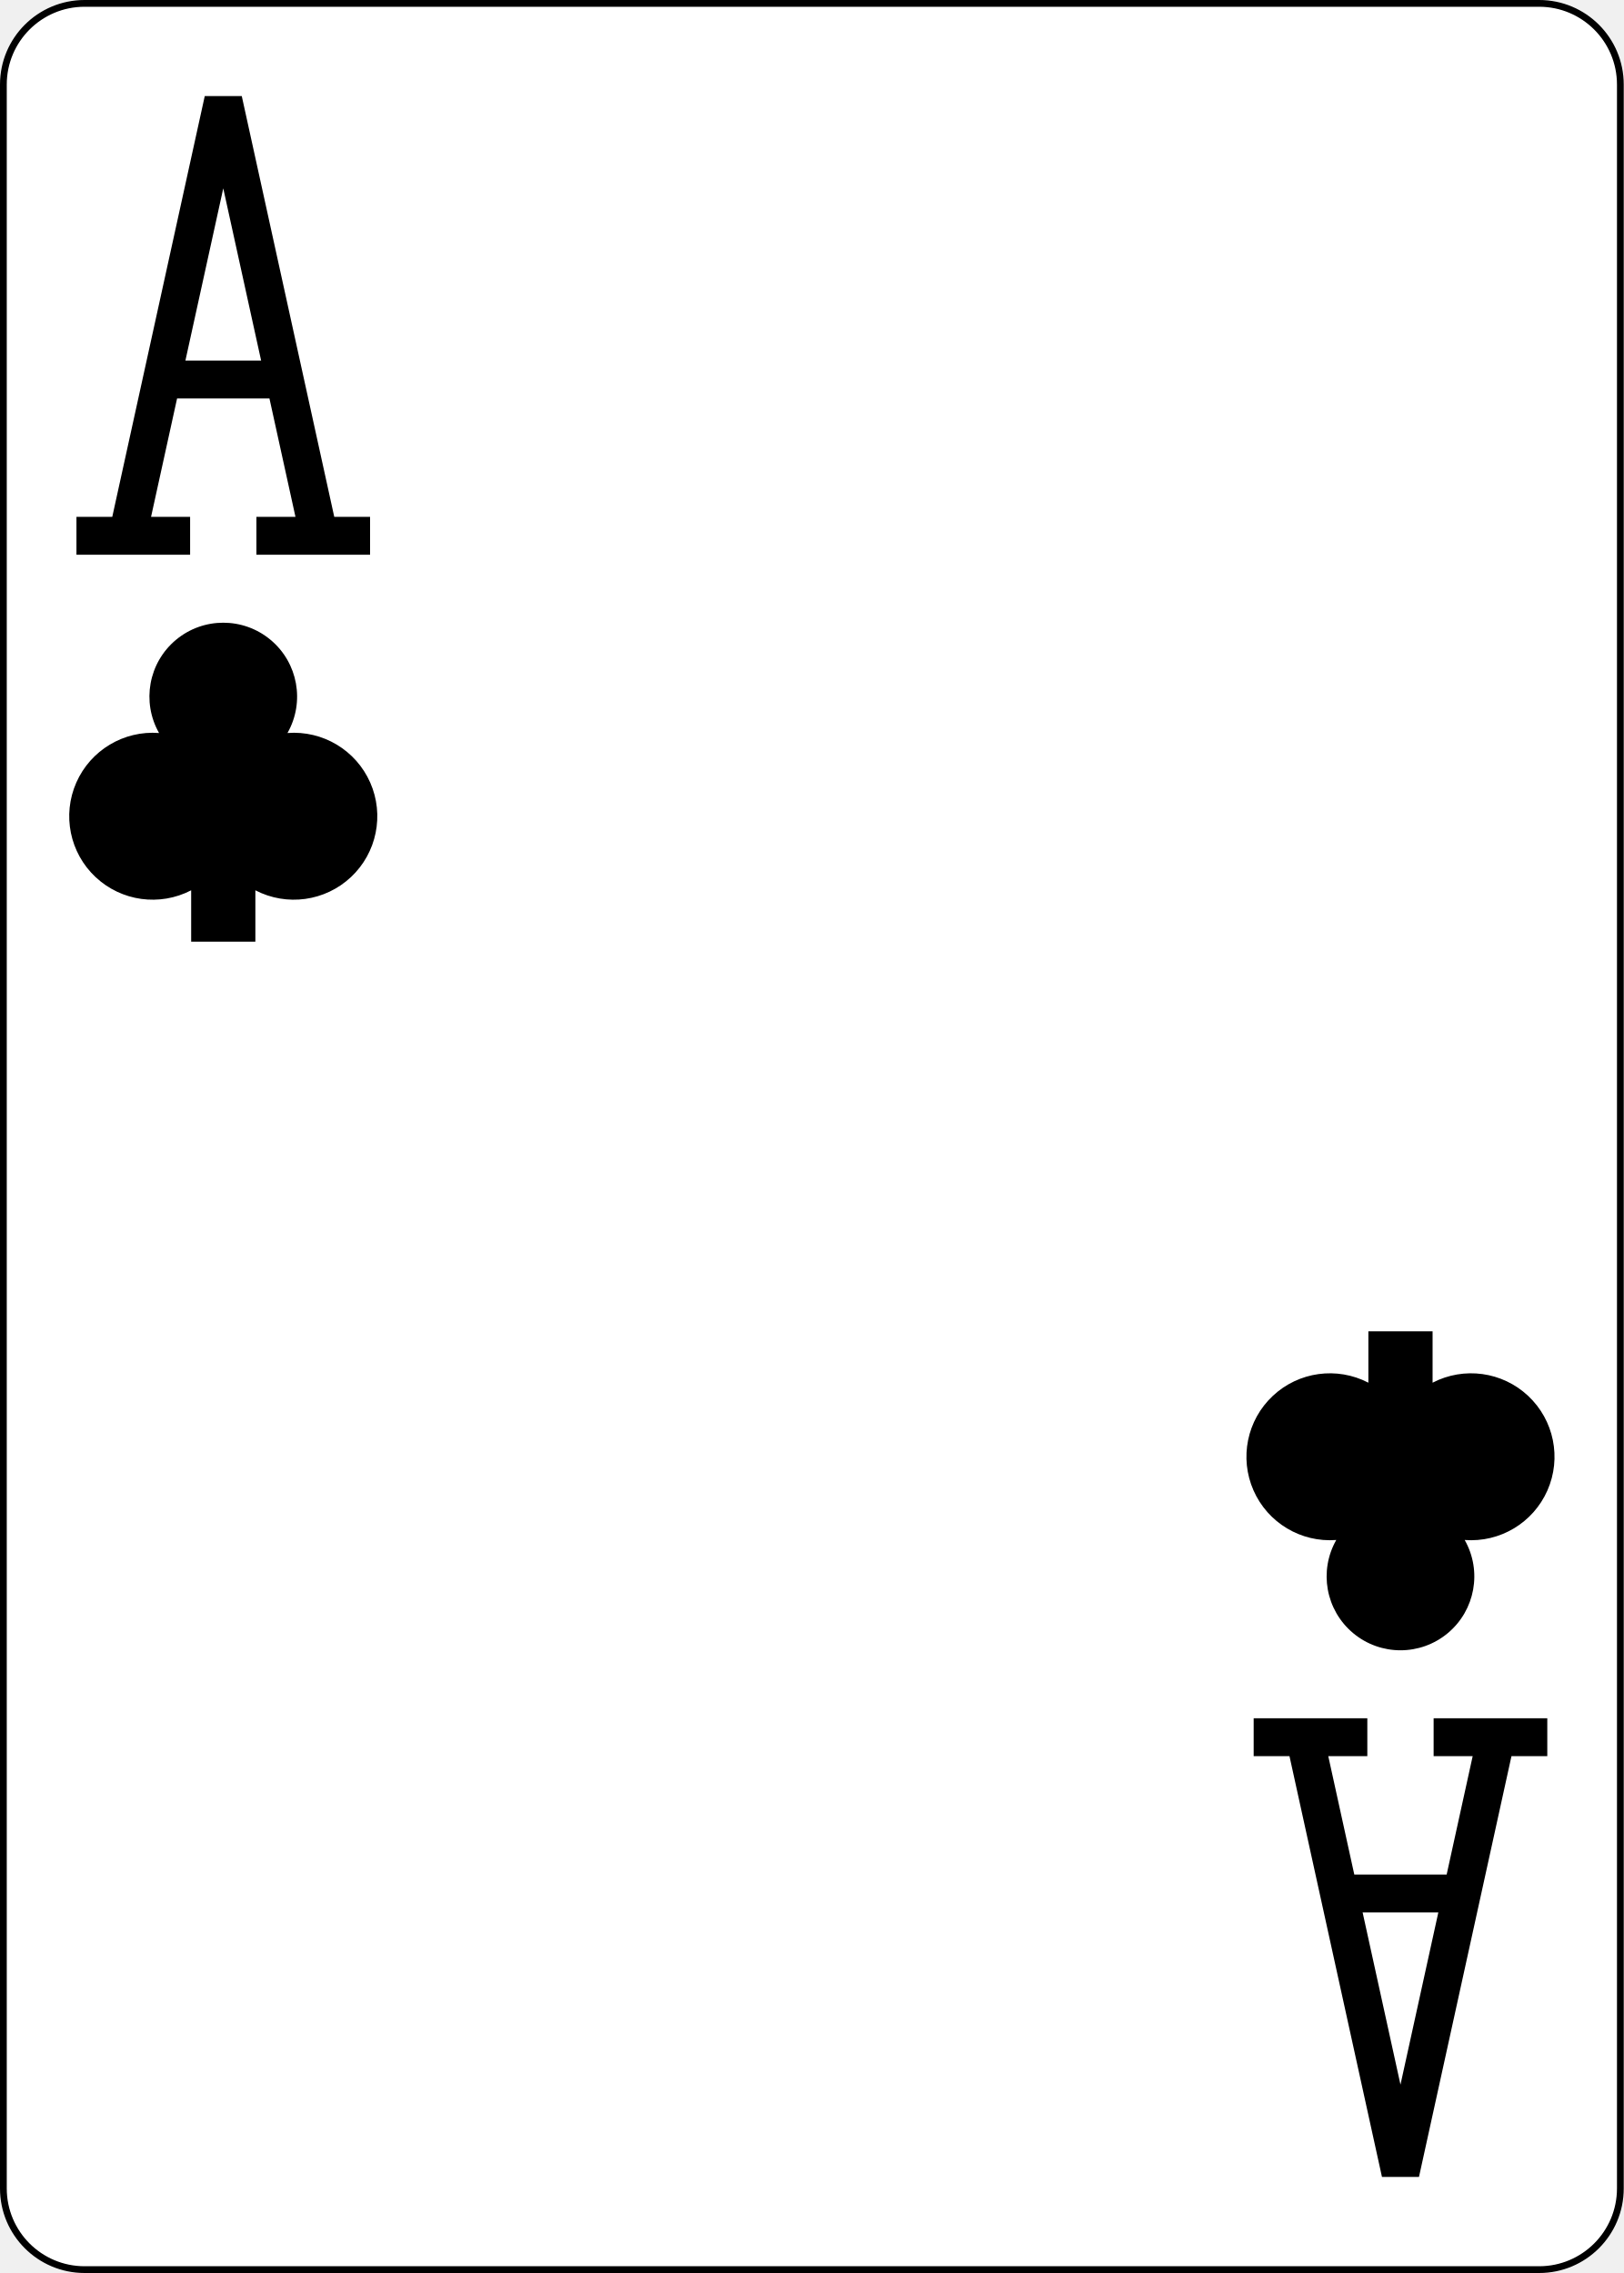
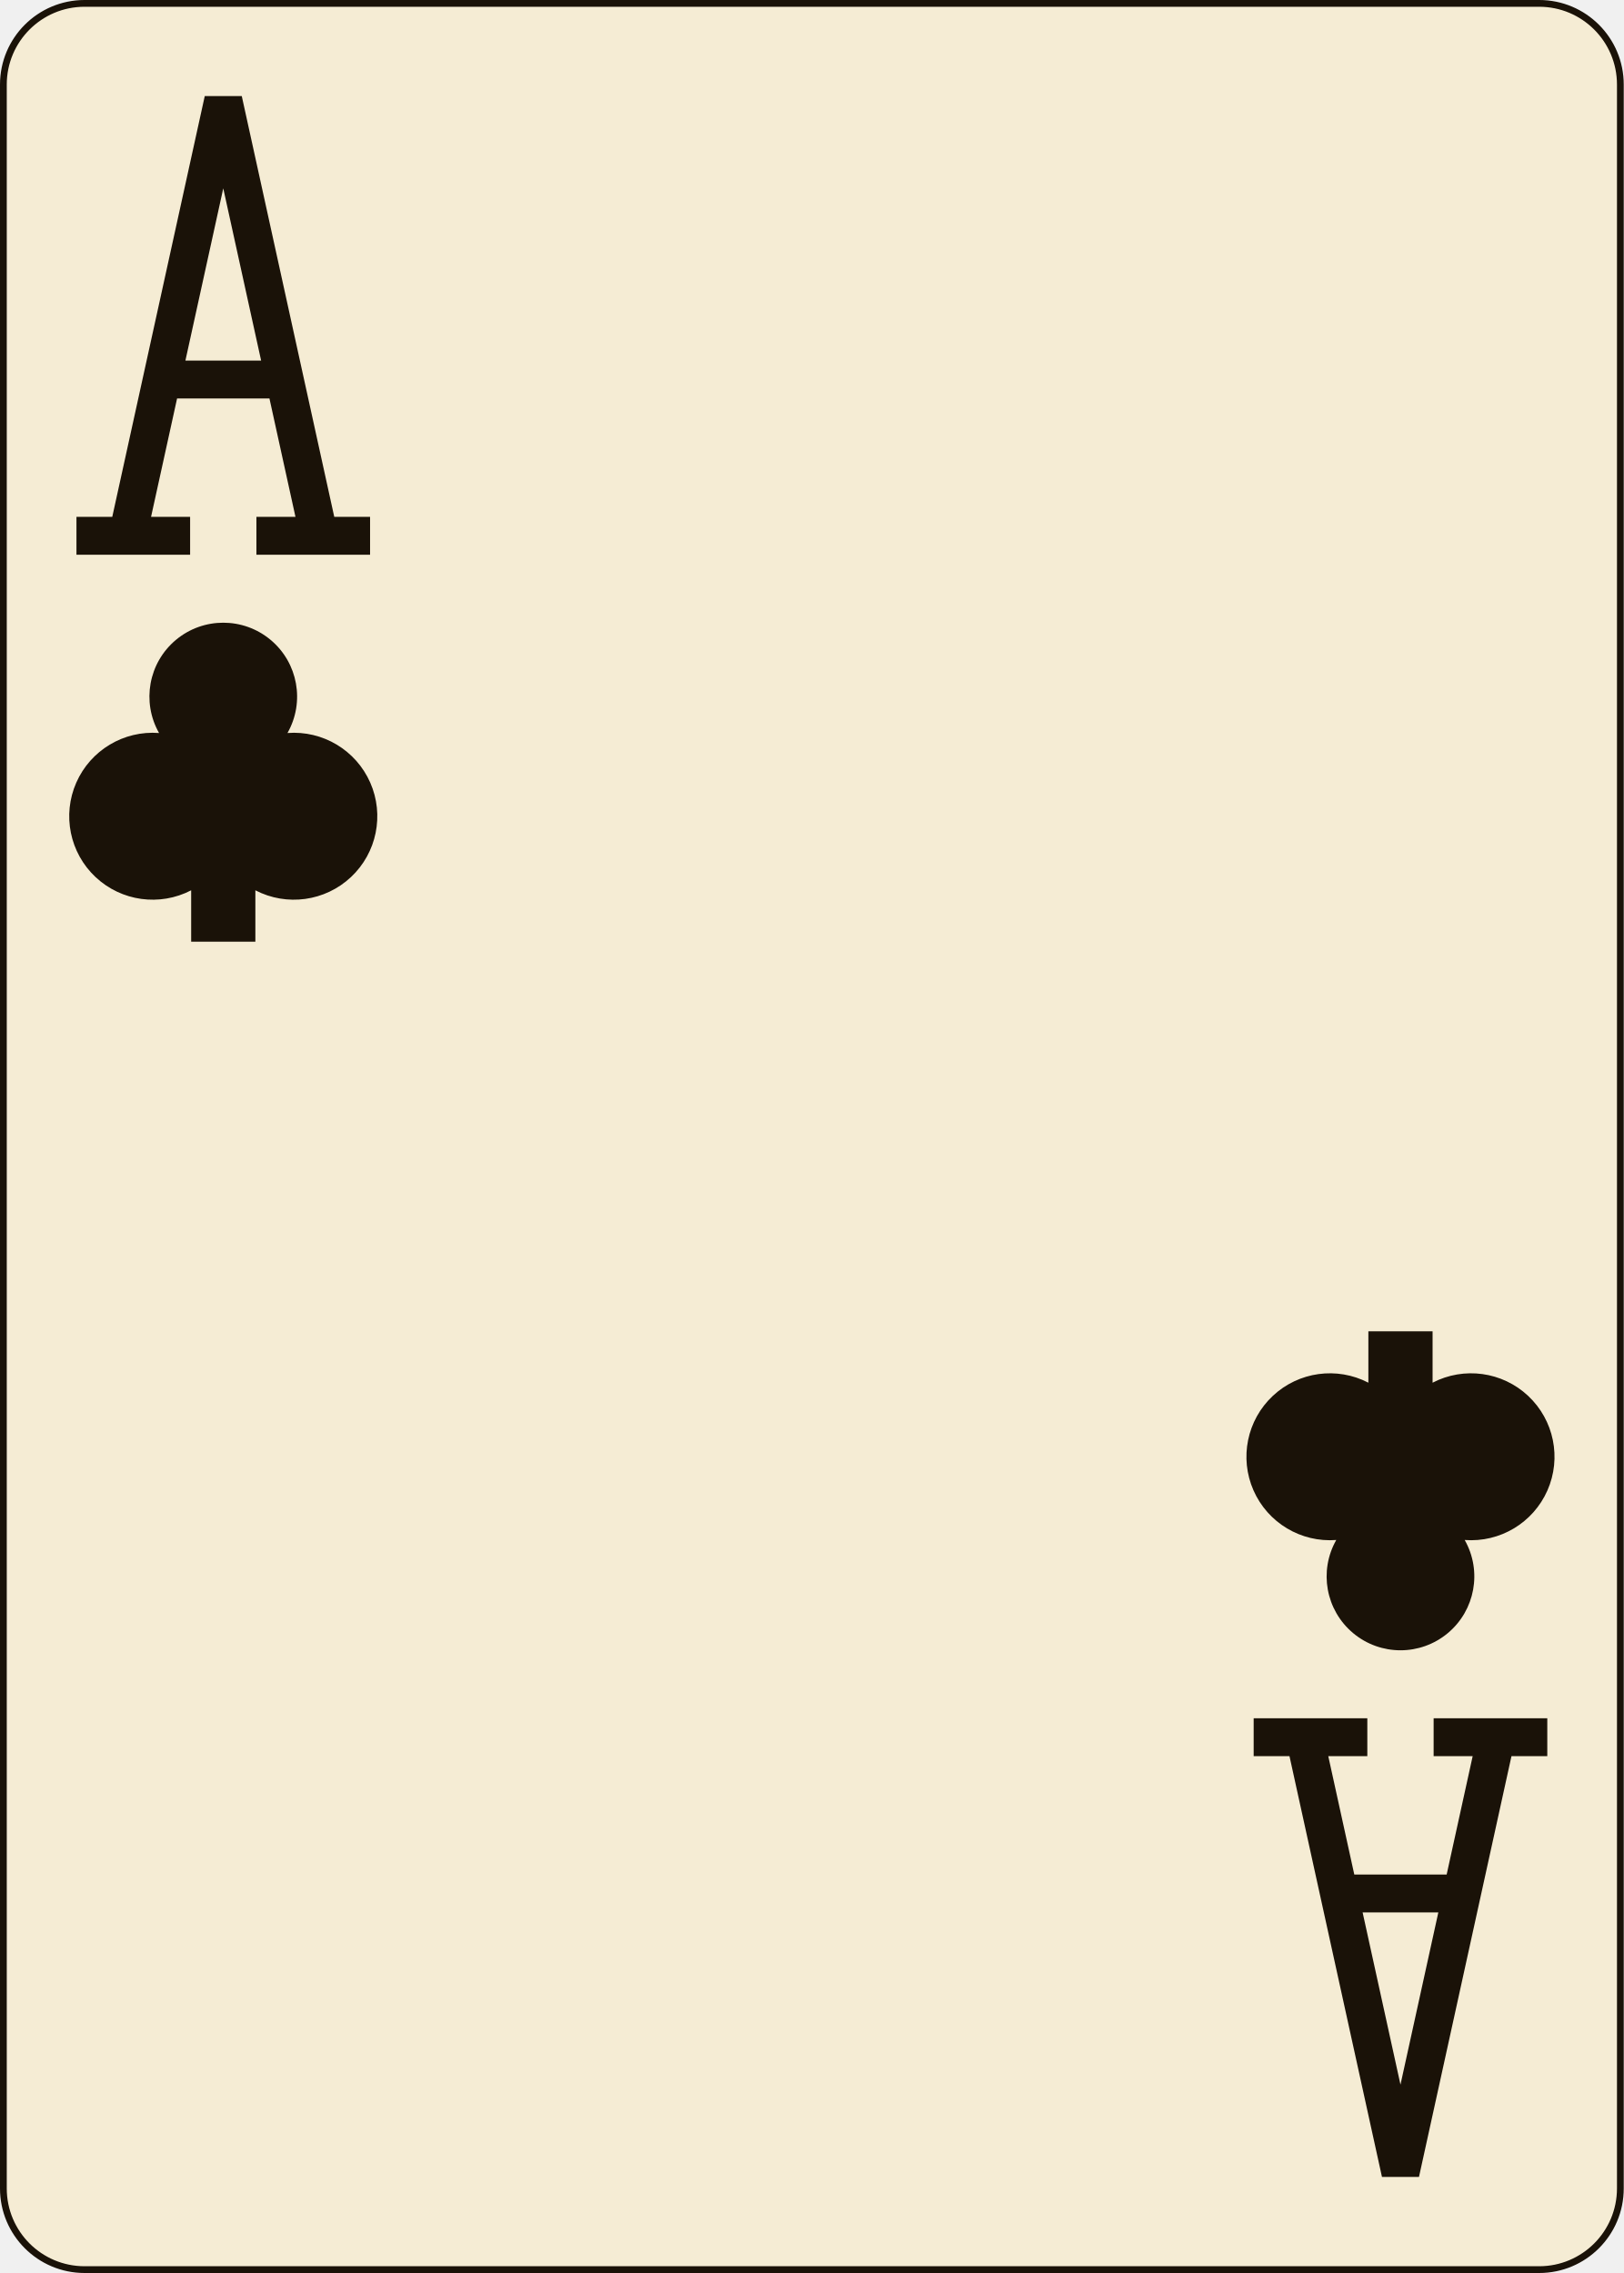
<svg xmlns="http://www.w3.org/2000/svg" xmlns:xlink="http://www.w3.org/1999/xlink" class="card" face="AC" height="3.5in" preserveAspectRatio="none" viewBox="-120 -168 240 336" width="2.5in">
  <defs>
    <symbol id="SCA" viewBox="-600 -600 1200 1200" preserveAspectRatio="xMinYMid">
-       <path d="M-100 500L100 500L100 340A260 260 0 1 0 200 -150A230 230 0 1 0 -200 -150A260 260 0 1 0 -100 340Z" fill="black" />
+       <path d="M-100 500L100 500L100 340A260 260 0 1 0 200 -150A230 230 0 1 0 -200 -150A260 260 0 1 0 -100 340Z" fill="#1a1208" />
    </symbol>
    <symbol id="VCA" viewBox="-500 -500 1000 1000" preserveAspectRatio="xMinYMid">
-       <path d="M-270 460L-110 460M-200 450L0 -460L200 450M110 460L270 460M-120 130L120 130" stroke="black" stroke-width="80" stroke-linecap="square" stroke-miterlimit="1.5" fill="none" />
+       <path d="M-270 460L-110 460M-200 450L0 -460L200 450M110 460L270 460M-120 130L120 130" stroke="#1a1208" stroke-width="80" stroke-linecap="square" stroke-miterlimit="1.5" fill="none" />
    </symbol>
  </defs>
-   <rect width="239" height="335" x="-119.5" y="-167.5" rx="12" ry="12" fill="white" stroke="black" />
+   <rect width="239" height="335" x="-119.5" y="-167.5" rx="12" ry="12" fill="#f5ecd4" stroke="#1a1208" />
  <use xlink:href="#VCA" height="70" width="70" x="-122" y="-156" />
  <use xlink:href="#SCA" height="56.946" width="56.946" x="-115.473" y="-81" />
  <g transform="rotate(180)">
    <use xlink:href="#VCA" height="70" width="70" x="-122" y="-156" />
    <use xlink:href="#SCA" height="56.946" width="56.946" x="-115.473" y="-81" />
  </g>
</svg>
